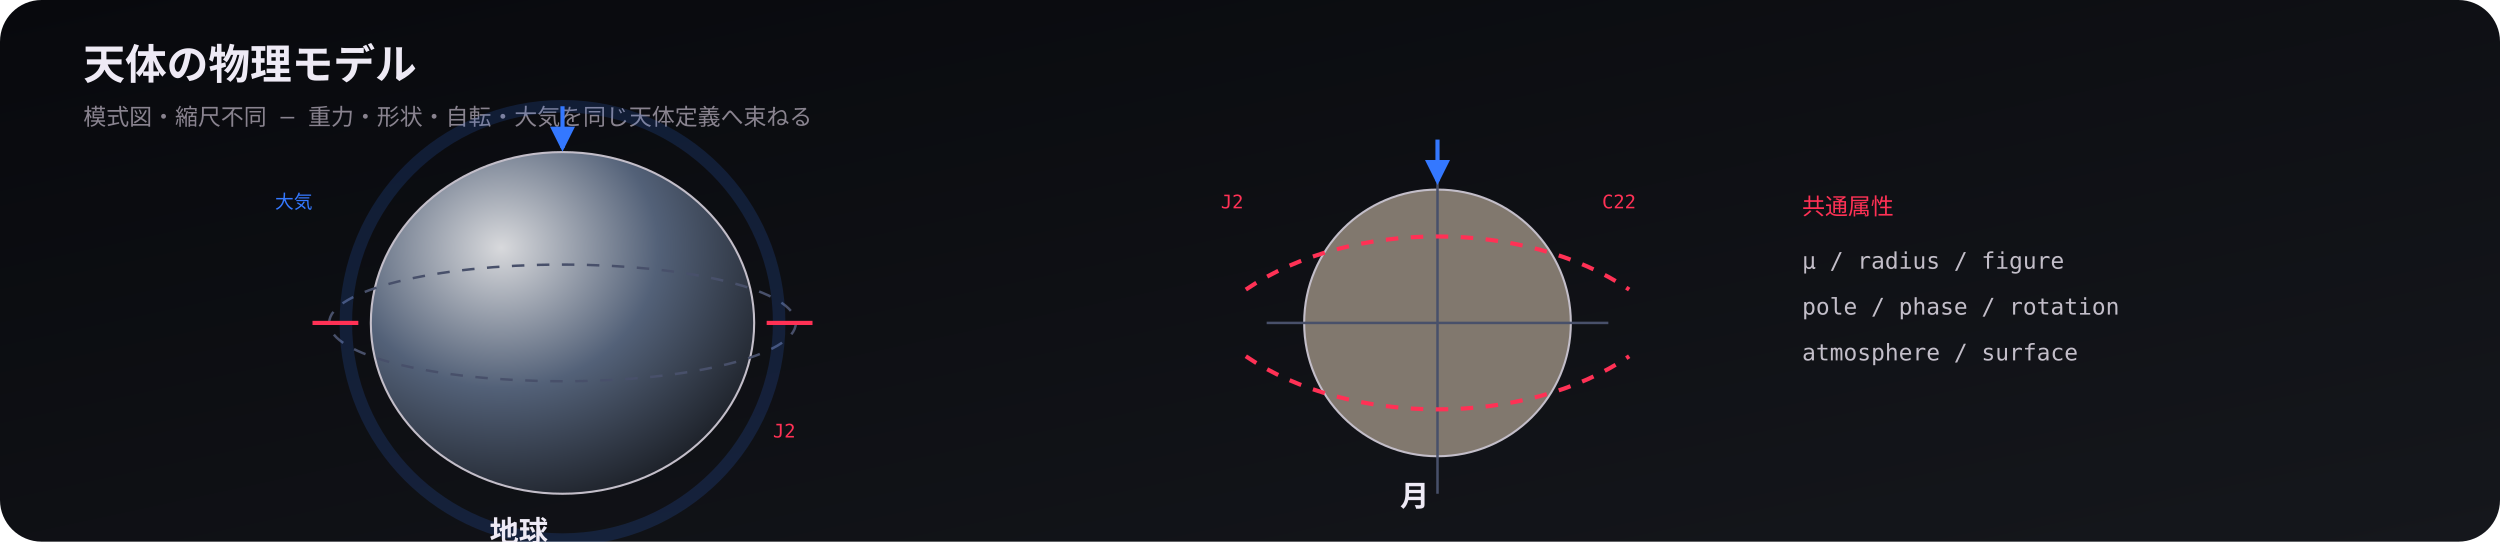
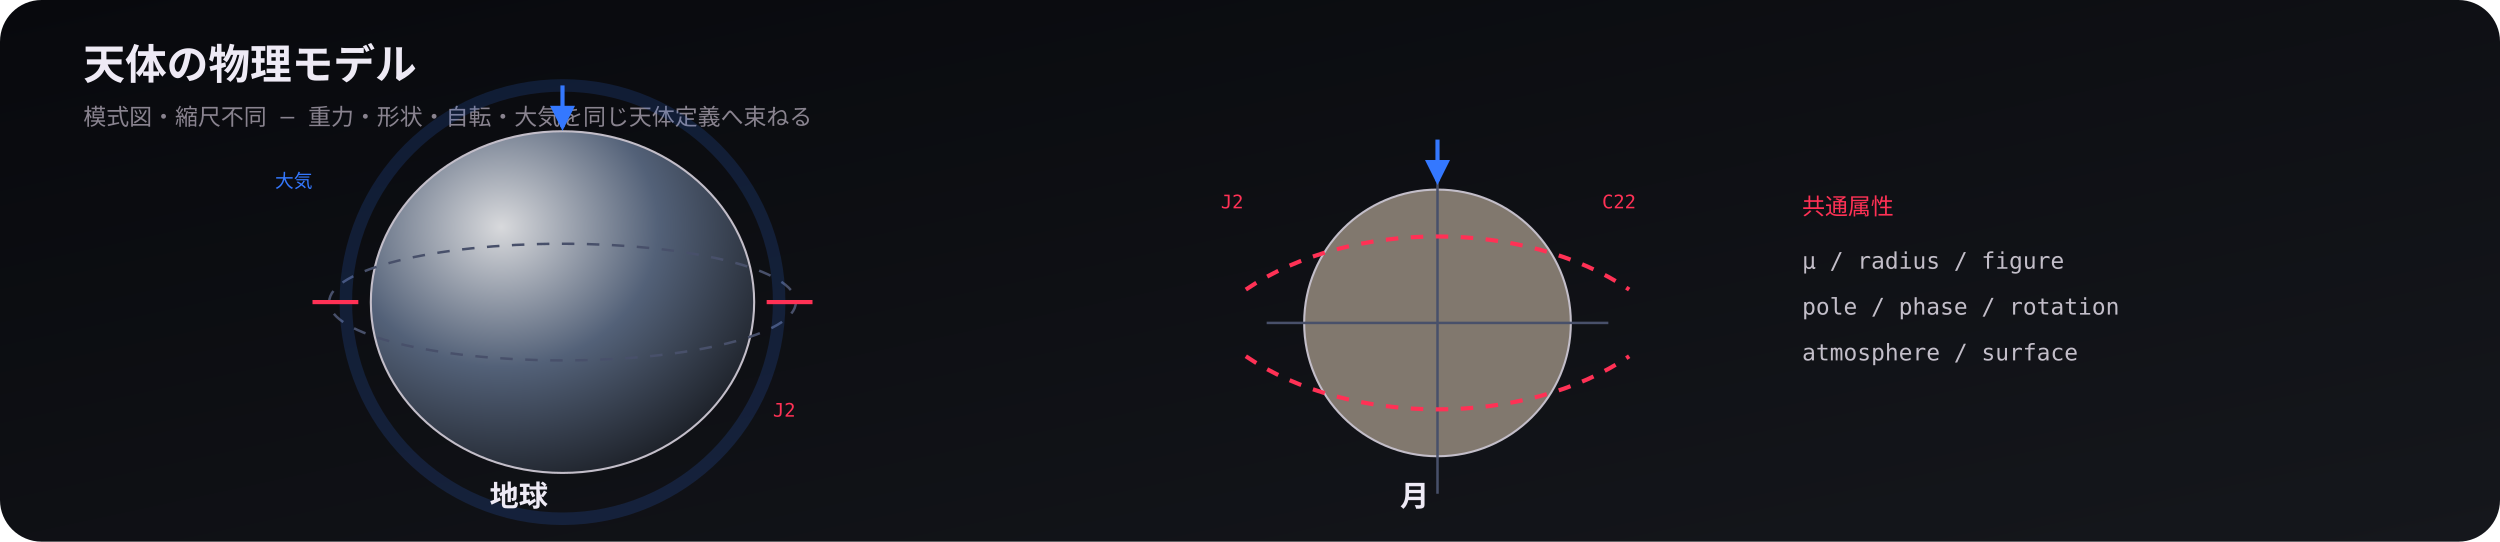
<svg xmlns="http://www.w3.org/2000/svg" width="1200" height="260" viewBox="0 0 1200 260" role="img">
  <defs>
    <style>
.m{font-family:ui-monospace,SFMono-Regular,Menlo,Consolas,"Yu Gothic",monospace}.s{font-family:system-ui,-apple-system,"Hiragino Sans","Yu Gothic",sans-serif}
.t{fill:#eeeaf5}.b{fill:#c3bec9}.d{fill:#89838f}.a{fill:#ff3155}.u{fill:#3478ff}
.g{fill:none;stroke:#48506a;stroke-width:1.2}.w{fill:none;stroke:#89838f;stroke-width:1.4}.r{fill:none;stroke:#ff3155;stroke-width:2}.bl{fill:none;stroke:#3478ff;stroke-width:2}.dash{stroke-dasharray:6 6}
.h{font-size:20px;font-weight:700}.v{font-size:14px;font-weight:650}.sm{font-size:11px}.xs{font-size:9px}
</style>
    <linearGradient id="bg" x1="0" y1="0" x2="1" y2="1">
      <stop stop-color="#08090d" />
      <stop offset="1" stop-color="#15171c" />
    </linearGradient>
    <radialGradient id="earth" cx=".34" cy=".28" r=".82">
      <stop stop-color="#d8d9dc" />
      <stop offset=".5" stop-color="#536178" />
      <stop offset="1" stop-color="#171a20" />
    </radialGradient>
    <radialGradient id="sun" cx=".35" cy=".35" r=".82">
      <stop stop-color="#fff1f4" />
      <stop offset=".3" stop-color="#ff8798" />
      <stop offset="1" stop-color="#ff3155" />
    </radialGradient>
    <marker id="ra" viewBox="0 0 10 10" refX="8.5" refY="5" markerWidth="6" markerHeight="6" orient="auto">
      <path d="M0 0L10 5 0 10Z" fill="#ff3155" />
    </marker>
    <marker id="ba" viewBox="0 0 10 10" refX="8.5" refY="5" markerWidth="6" markerHeight="6" orient="auto">
      <path d="M0 0L10 5 0 10Z" fill="#3478ff" />
    </marker>
  </defs>
  <rect width="1200" height="260" rx="20" fill="url(#bg)" />
  <text x="40" y="38" class="m t h">天体の物理モデル</text>
  <text x="40" y="60" class="m d sm">模式図・縮尺不同 — 重力・形状・自転・大気を同じ天体定義へ束ねる</text>
-   <g transform="translate(270 155)">
+   <g transform="translate(270 145)">
    <ellipse rx="92" ry="82" fill="url(#earth)" stroke="#c3bec9" />
    <ellipse rx="112" ry="28" class="g dash" />
    <circle r="104" fill="none" stroke="#3478ff" stroke-width="6" opacity=".16" />
    <path d="M0-104V-84" class="bl" marker-end="url(#ba)" />
    <path d="M-120 0H-98M98 0H120" class="r" />
-     <text x="-35" y="105" class="m t v">地球</text>
+     <text x="-35" y="98" class="m t v">地球</text>
    <text x="-138" y="-55" class="m u xs">大気</text>
    <text x="101" y="55" class="m a xs">J2</text>
  </g>
  <g transform="translate(690 155)">
    <circle r="64" fill="#81786e" stroke="#c3bec9" />
    <path d="M-82 0H82M0-82V82" class="g" />
    <path d="M0-88V-68" class="bl" marker-end="url(#ba)" />
    <path d="M-92-16C-42-50 42-50 92-16M-92 16C-42 50 42 50 92 16" class="r dash" />
    <text x="-18" y="88" class="m t v">月</text>
    <text x="-104" y="-55" class="m a xs">J2</text>
    <text x="79" y="-55" class="m a xs">C22</text>
  </g>
  <g transform="translate(865 103)">
    <text x="0" y="0" class="m a sm">共通属性</text>
    <text x="0" y="26" class="m b sm">μ / radius / figure</text>
    <text x="0" y="48" class="m b sm">pole / phase / rotation</text>
    <text x="0" y="70" class="m b sm">atmosphere / surface</text>
  </g>
</svg>
